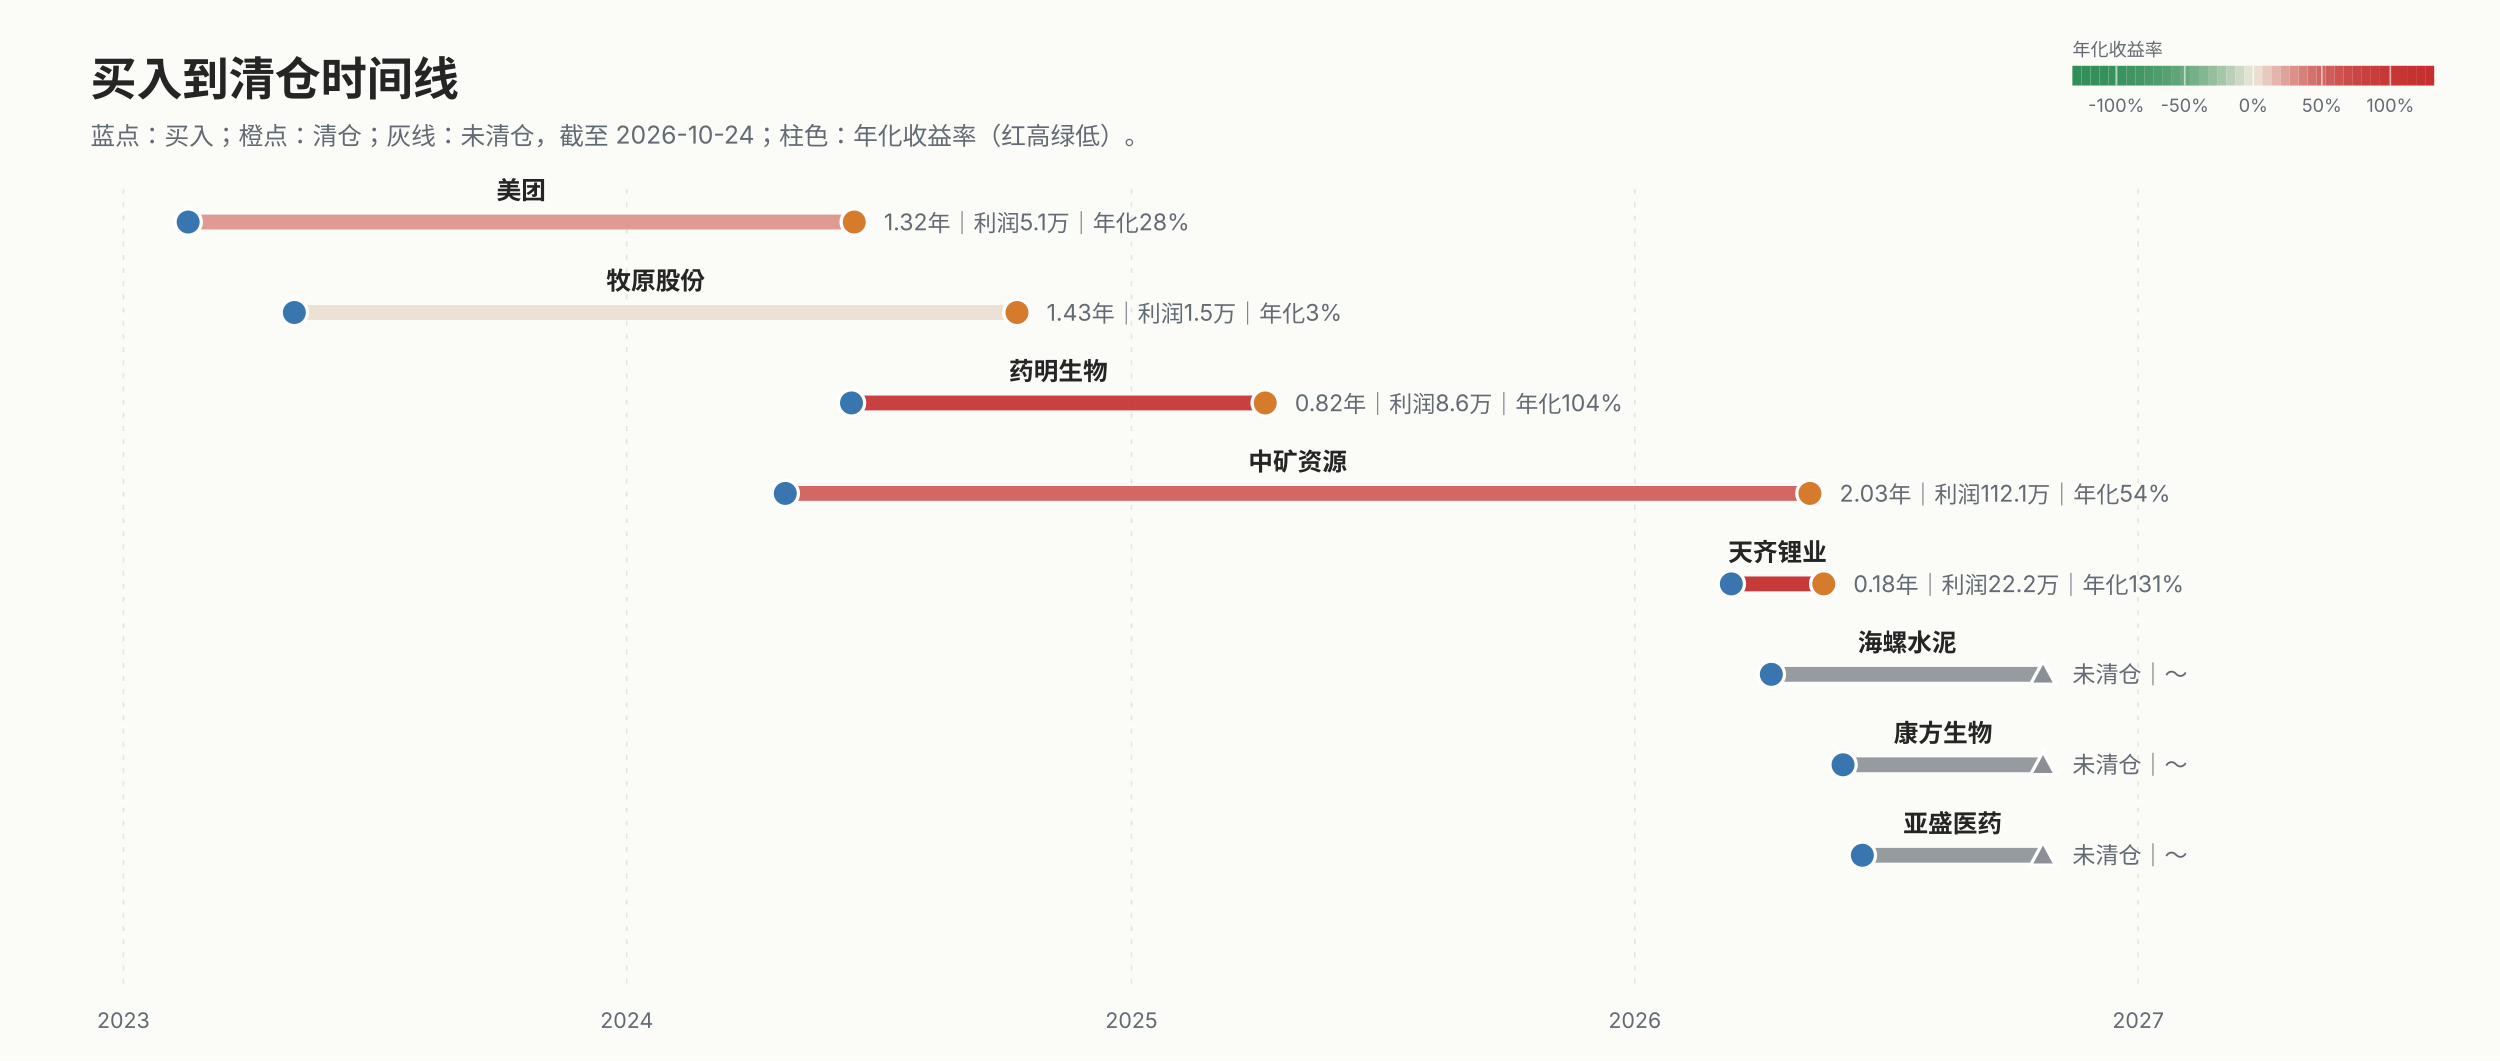
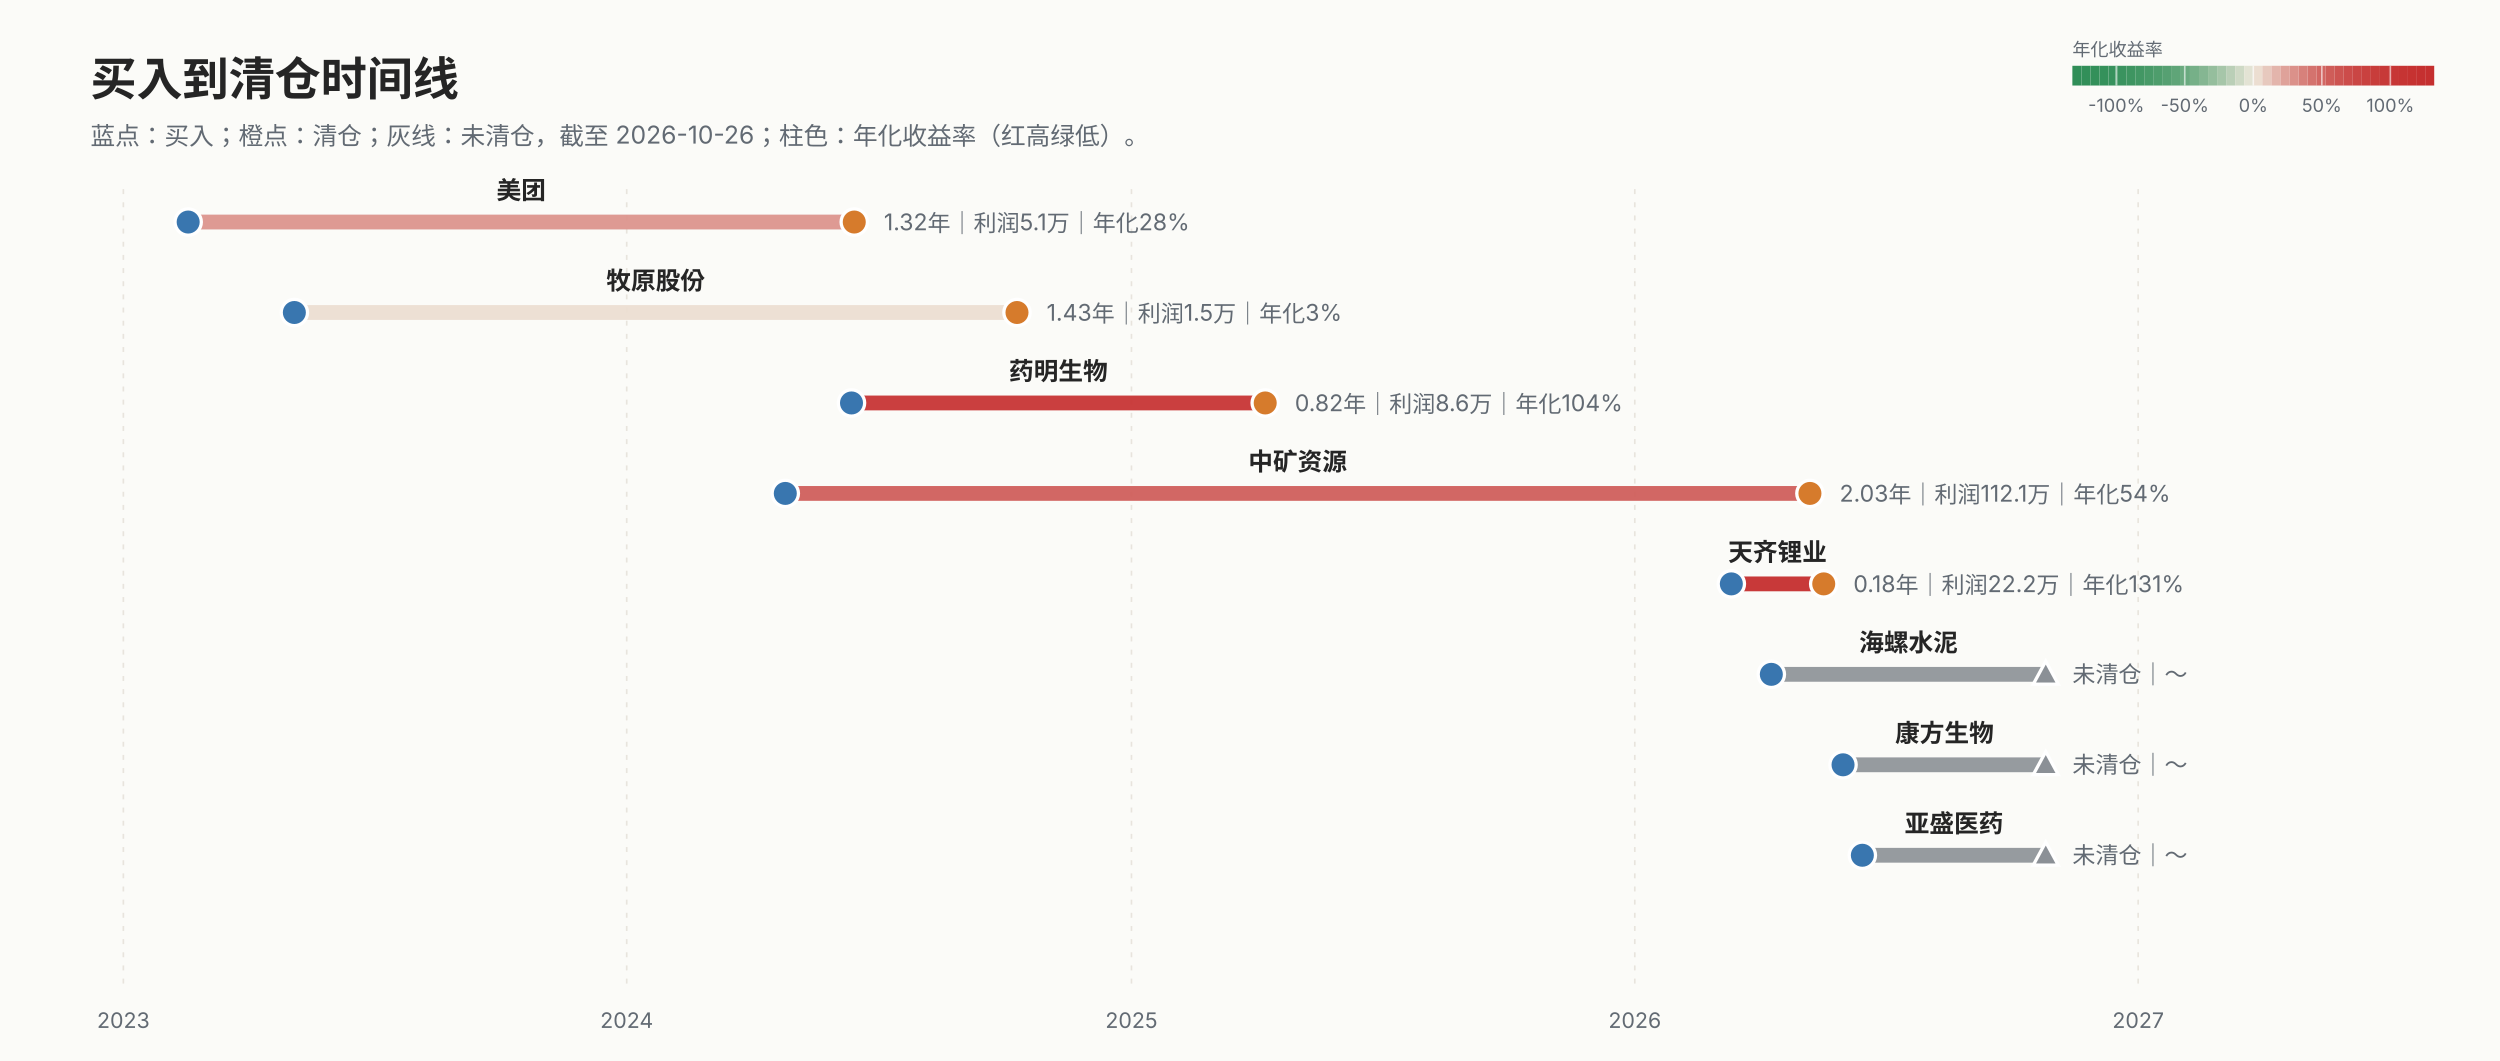
<svg xmlns="http://www.w3.org/2000/svg" width="1520" height="645" viewBox="0 0 1520 645" role="img" aria-label="买入到清仓时间线">
  <rect width="100%" height="100%" fill="#fbfbf8" />
  <style>text{font-family:"Inter","Noto Sans SC","PingFang SC","Microsoft YaHei",Arial,sans-serif;}</style>
  <text x="55" y="58" font-size="28" font-weight="700" fill="#252525">买入到清仓时间线</text>
  <g>
    <rect x="1260.00" y="40" width="5.50" height="12" fill="#308e58" />
    <rect x="1265.50" y="40" width="5.50" height="12" fill="#328f59" />
    <rect x="1271.00" y="40" width="5.50" height="12" fill="#33905a" />
    <rect x="1276.50" y="40" width="5.50" height="12" fill="#35915b" />
    <rect x="1282.00" y="40" width="5.50" height="12" fill="#37925d" />
    <rect x="1287.50" y="40" width="5.50" height="12" fill="#3a935f" />
    <rect x="1293.00" y="40" width="5.50" height="12" fill="#3e9561" />
    <rect x="1298.50" y="40" width="5.50" height="12" fill="#429764" />
    <rect x="1304.00" y="40" width="5.50" height="12" fill="#489a68" />
    <rect x="1309.50" y="40" width="5.50" height="12" fill="#4e9d6c" />
    <rect x="1315.00" y="40" width="5.50" height="12" fill="#56a072" />
    <rect x="1320.50" y="40" width="5.50" height="12" fill="#5fa578" />
    <rect x="1326.00" y="40" width="5.50" height="12" fill="#6aaa7f" />
    <rect x="1331.50" y="40" width="5.50" height="12" fill="#76b088" />
    <rect x="1337.00" y="40" width="5.50" height="12" fill="#85b692" />
    <rect x="1342.50" y="40" width="5.50" height="12" fill="#95be9d" />
    <rect x="1348.00" y="40" width="5.50" height="12" fill="#a6c6a9" />
    <rect x="1353.50" y="40" width="5.50" height="12" fill="#bacfb7" />
    <rect x="1359.00" y="40" width="5.50" height="12" fill="#ced9c5" />
    <rect x="1364.50" y="40" width="5.50" height="12" fill="#e3e3d4" />
    <rect x="1370.00" y="40" width="5.50" height="12" fill="#ecded1" />
    <rect x="1375.50" y="40" width="5.50" height="12" fill="#e7c9be" />
    <rect x="1381.00" y="40" width="5.50" height="12" fill="#e3b5ac" />
    <rect x="1386.50" y="40" width="5.50" height="12" fill="#dfa29a" />
    <rect x="1392.00" y="40" width="5.50" height="12" fill="#db918a" />
    <rect x="1397.50" y="40" width="5.50" height="12" fill="#d7817b" />
    <rect x="1403.00" y="40" width="5.50" height="12" fill="#d4736e" />
    <rect x="1408.50" y="40" width="5.50" height="12" fill="#d26763" />
    <rect x="1414.00" y="40" width="5.50" height="12" fill="#cf5d59" />
    <rect x="1419.50" y="40" width="5.50" height="12" fill="#cd5451" />
    <rect x="1425.00" y="40" width="5.50" height="12" fill="#cc4c4a" />
    <rect x="1430.50" y="40" width="5.50" height="12" fill="#ca4644" />
    <rect x="1436.00" y="40" width="5.50" height="12" fill="#c9413f" />
    <rect x="1441.50" y="40" width="5.50" height="12" fill="#c83d3b" />
    <rect x="1447.00" y="40" width="5.50" height="12" fill="#c73938" />
    <rect x="1452.50" y="40" width="5.50" height="12" fill="#c73635" />
    <rect x="1458.00" y="40" width="5.50" height="12" fill="#c63433" />
    <rect x="1463.50" y="40" width="5.50" height="12" fill="#c63231" />
    <rect x="1469.00" y="40" width="5.50" height="12" fill="#c53030" />
    <rect x="1474.50" y="40" width="5.50" height="12" fill="#c52f2f" />
    <line x1="1286.67" y1="40" x2="1286.67" y2="52" stroke="#fff" stroke-width="1" opacity=".6" />
    <text x="1286.67" y="68" font-size="11" fill="#626a73" text-anchor="middle">-100%</text>
    <line x1="1328.33" y1="40" x2="1328.33" y2="52" stroke="#fff" stroke-width="1" opacity=".6" />
    <text x="1328.33" y="68" font-size="11" fill="#626a73" text-anchor="middle">-50%</text>
    <line x1="1370.00" y1="40" x2="1370.00" y2="52" stroke="#fff" stroke-width="1" opacity=".6" />
    <text x="1370.00" y="68" font-size="11" fill="#626a73" text-anchor="middle">0%</text>
    <line x1="1411.67" y1="40" x2="1411.67" y2="52" stroke="#fff" stroke-width="1" opacity=".6" />
    <text x="1411.67" y="68" font-size="11" fill="#626a73" text-anchor="middle">50%</text>
    <line x1="1453.33" y1="40" x2="1453.33" y2="52" stroke="#fff" stroke-width="1" opacity=".6" />
    <text x="1453.33" y="68" font-size="11" fill="#626a73" text-anchor="middle">100%</text>
    <text x="1260" y="34" font-size="11" fill="#626a73">年化收益率</text>
  </g>
-   <text x="55" y="88" font-size="15" fill="#626a73">蓝点：买入；橙点：清仓；灰线：未清仓，截至 2026-10-24；柱色：年化收益率（红高绿低）。</text>
+   <text x="55" y="88" font-size="15" fill="#626a73">蓝点：买入；橙点：清仓；灰线：未清仓，截至 2026-10-26；柱色：年化收益率（红高绿低）。</text>
  <line x1="75.00" y1="115" x2="75.00" y2="600" stroke="#ddd7ce" opacity=".65" stroke-dasharray="3 5" />
  <text x="75.00" y="625" font-size="13" fill="#626a73" text-anchor="middle">2023</text>
  <line x1="381.04" y1="115" x2="381.04" y2="600" stroke="#ddd7ce" opacity=".65" stroke-dasharray="3 5" />
  <text x="381.04" y="625" font-size="13" fill="#626a73" text-anchor="middle">2024</text>
  <line x1="687.92" y1="115" x2="687.92" y2="600" stroke="#ddd7ce" opacity=".65" stroke-dasharray="3 5" />
  <text x="687.92" y="625" font-size="13" fill="#626a73" text-anchor="middle">2025</text>
  <line x1="993.96" y1="115" x2="993.96" y2="600" stroke="#ddd7ce" opacity=".65" stroke-dasharray="3 5" />
  <text x="993.96" y="625" font-size="13" fill="#626a73" text-anchor="middle">2026</text>
  <line x1="1300.00" y1="115" x2="1300.00" y2="600" stroke="#ddd7ce" opacity=".65" stroke-dasharray="3 5" />
  <text x="1300.00" y="625" font-size="13" fill="#626a73" text-anchor="middle">2027</text>
  <line x1="114.41" y1="135" x2="519.39" y2="135" stroke="#dc958e" stroke-width="9" opacity=".95" />
  <circle cx="519.39" cy="135" r="8" fill="#d67b2c" stroke="#fff" stroke-width="2" />
  <circle cx="114.41" cy="135" r="8" fill="#3976af" stroke="#fff" stroke-width="2" />
  <text x="316.90" y="121" font-size="15" font-weight="700" fill="#252525" text-anchor="middle">美团</text>
  <text x="537.39" y="140" font-size="14" fill="#626a73">1.32年｜利润5.1万｜年化28%</text>
  <line x1="178.97" y1="190" x2="618.33" y2="190" stroke="#ecded2" stroke-width="9" opacity=".95" />
  <circle cx="618.33" cy="190" r="8" fill="#d67b2c" stroke="#fff" stroke-width="2" />
  <circle cx="178.97" cy="190" r="8" fill="#3976af" stroke="#fff" stroke-width="2" />
  <text x="398.65" y="176" font-size="15" font-weight="700" fill="#252525" text-anchor="middle">牧原股份</text>
  <text x="636.33" y="195" font-size="14" fill="#626a73">1.43年｜利润1.5万｜年化3%</text>
  <line x1="517.71" y1="245" x2="769.25" y2="245" stroke="#c73535" stroke-width="9" opacity=".95" />
  <circle cx="769.25" cy="245" r="8" fill="#d67b2c" stroke="#fff" stroke-width="2" />
  <circle cx="517.71" cy="245" r="8" fill="#3976af" stroke="#fff" stroke-width="2" />
  <text x="643.48" y="231" font-size="15" font-weight="700" fill="#252525" text-anchor="middle">药明生物</text>
  <text x="787.25" y="250" font-size="14" fill="#626a73">0.82年｜利润8.6万｜年化104%</text>
  <line x1="477.46" y1="300" x2="1100.44" y2="300" stroke="#d0605c" stroke-width="9" opacity=".95" />
  <circle cx="1100.44" cy="300" r="8" fill="#d67b2c" stroke="#fff" stroke-width="2" />
  <circle cx="477.46" cy="300" r="8" fill="#3976af" stroke="#fff" stroke-width="2" />
  <text x="788.95" y="286" font-size="15" font-weight="700" fill="#252525" text-anchor="middle">中矿资源</text>
  <text x="1118.44" y="305" font-size="14" fill="#626a73">2.03年｜利润112.1万｜年化54%</text>
  <line x1="1052.65" y1="355" x2="1108.83" y2="355" stroke="#c52f2f" stroke-width="9" opacity=".95" />
  <circle cx="1108.83" cy="355" r="8" fill="#d67b2c" stroke="#fff" stroke-width="2" />
  <circle cx="1052.65" cy="355" r="8" fill="#3976af" stroke="#fff" stroke-width="2" />
  <text x="1080.74" y="341" font-size="15" font-weight="700" fill="#252525" text-anchor="middle">天齐锂业</text>
  <text x="1126.83" y="360" font-size="14" fill="#626a73">0.18年｜利润22.2万｜年化131%</text>
-   <line x1="1076.97" y1="410" x2="1242.15" y2="410" stroke="#8b9096" stroke-width="9" opacity=".9" />
-   <polygon points="1242.15,402 1234.55,416 1249.75,416" fill="#8b9096" stroke="#fff" stroke-width="2" />
+   <line x1="1076.97" y1="410" x2="1243.82" y2="410" stroke="#8b9096" stroke-width="9" opacity=".9" />
+   <polygon points="1243.82,402 1236.22,416 1251.42,416" fill="#8b9096" stroke="#fff" stroke-width="2" />
  <circle cx="1076.97" cy="410" r="8" fill="#3976af" stroke="#fff" stroke-width="2" />
-   <text x="1159.56" y="396" font-size="15" font-weight="700" fill="#252525" text-anchor="middle">海螺水泥</text>
+   <text x="1160.40" y="396" font-size="15" font-weight="700" fill="#252525" text-anchor="middle">海螺水泥</text>
  <text x="1260.00" y="415" font-size="14" fill="#626a73">未清仓｜～</text>
-   <line x1="1120.57" y1="465" x2="1242.15" y2="465" stroke="#8b9096" stroke-width="9" opacity=".9" />
-   <polygon points="1242.15,457 1234.55,471 1249.75,471" fill="#8b9096" stroke="#fff" stroke-width="2" />
+   <line x1="1120.57" y1="465" x2="1243.82" y2="465" stroke="#8b9096" stroke-width="9" opacity=".9" />
+   <polygon points="1243.82,457 1236.22,471 1251.42,471" fill="#8b9096" stroke="#fff" stroke-width="2" />
  <circle cx="1120.57" cy="465" r="8" fill="#3976af" stroke="#fff" stroke-width="2" />
-   <text x="1181.36" y="451" font-size="15" font-weight="700" fill="#252525" text-anchor="middle">康方生物</text>
+   <text x="1182.20" y="451" font-size="15" font-weight="700" fill="#252525" text-anchor="middle">康方生物</text>
  <text x="1260.00" y="470" font-size="14" fill="#626a73">未清仓｜～</text>
-   <line x1="1132.31" y1="520" x2="1242.15" y2="520" stroke="#8b9096" stroke-width="9" opacity=".9" />
-   <polygon points="1242.15,512 1234.55,526 1249.75,526" fill="#8b9096" stroke="#fff" stroke-width="2" />
+   <line x1="1132.31" y1="520" x2="1243.82" y2="520" stroke="#8b9096" stroke-width="9" opacity=".9" />
+   <polygon points="1243.82,512 1236.22,526 1251.42,526" fill="#8b9096" stroke="#fff" stroke-width="2" />
  <circle cx="1132.31" cy="520" r="8" fill="#3976af" stroke="#fff" stroke-width="2" />
-   <text x="1187.23" y="506" font-size="15" font-weight="700" fill="#252525" text-anchor="middle">亚盛医药</text>
+   <text x="1188.06" y="506" font-size="15" font-weight="700" fill="#252525" text-anchor="middle">亚盛医药</text>
  <text x="1260.00" y="525" font-size="14" fill="#626a73">未清仓｜～</text>
</svg>
